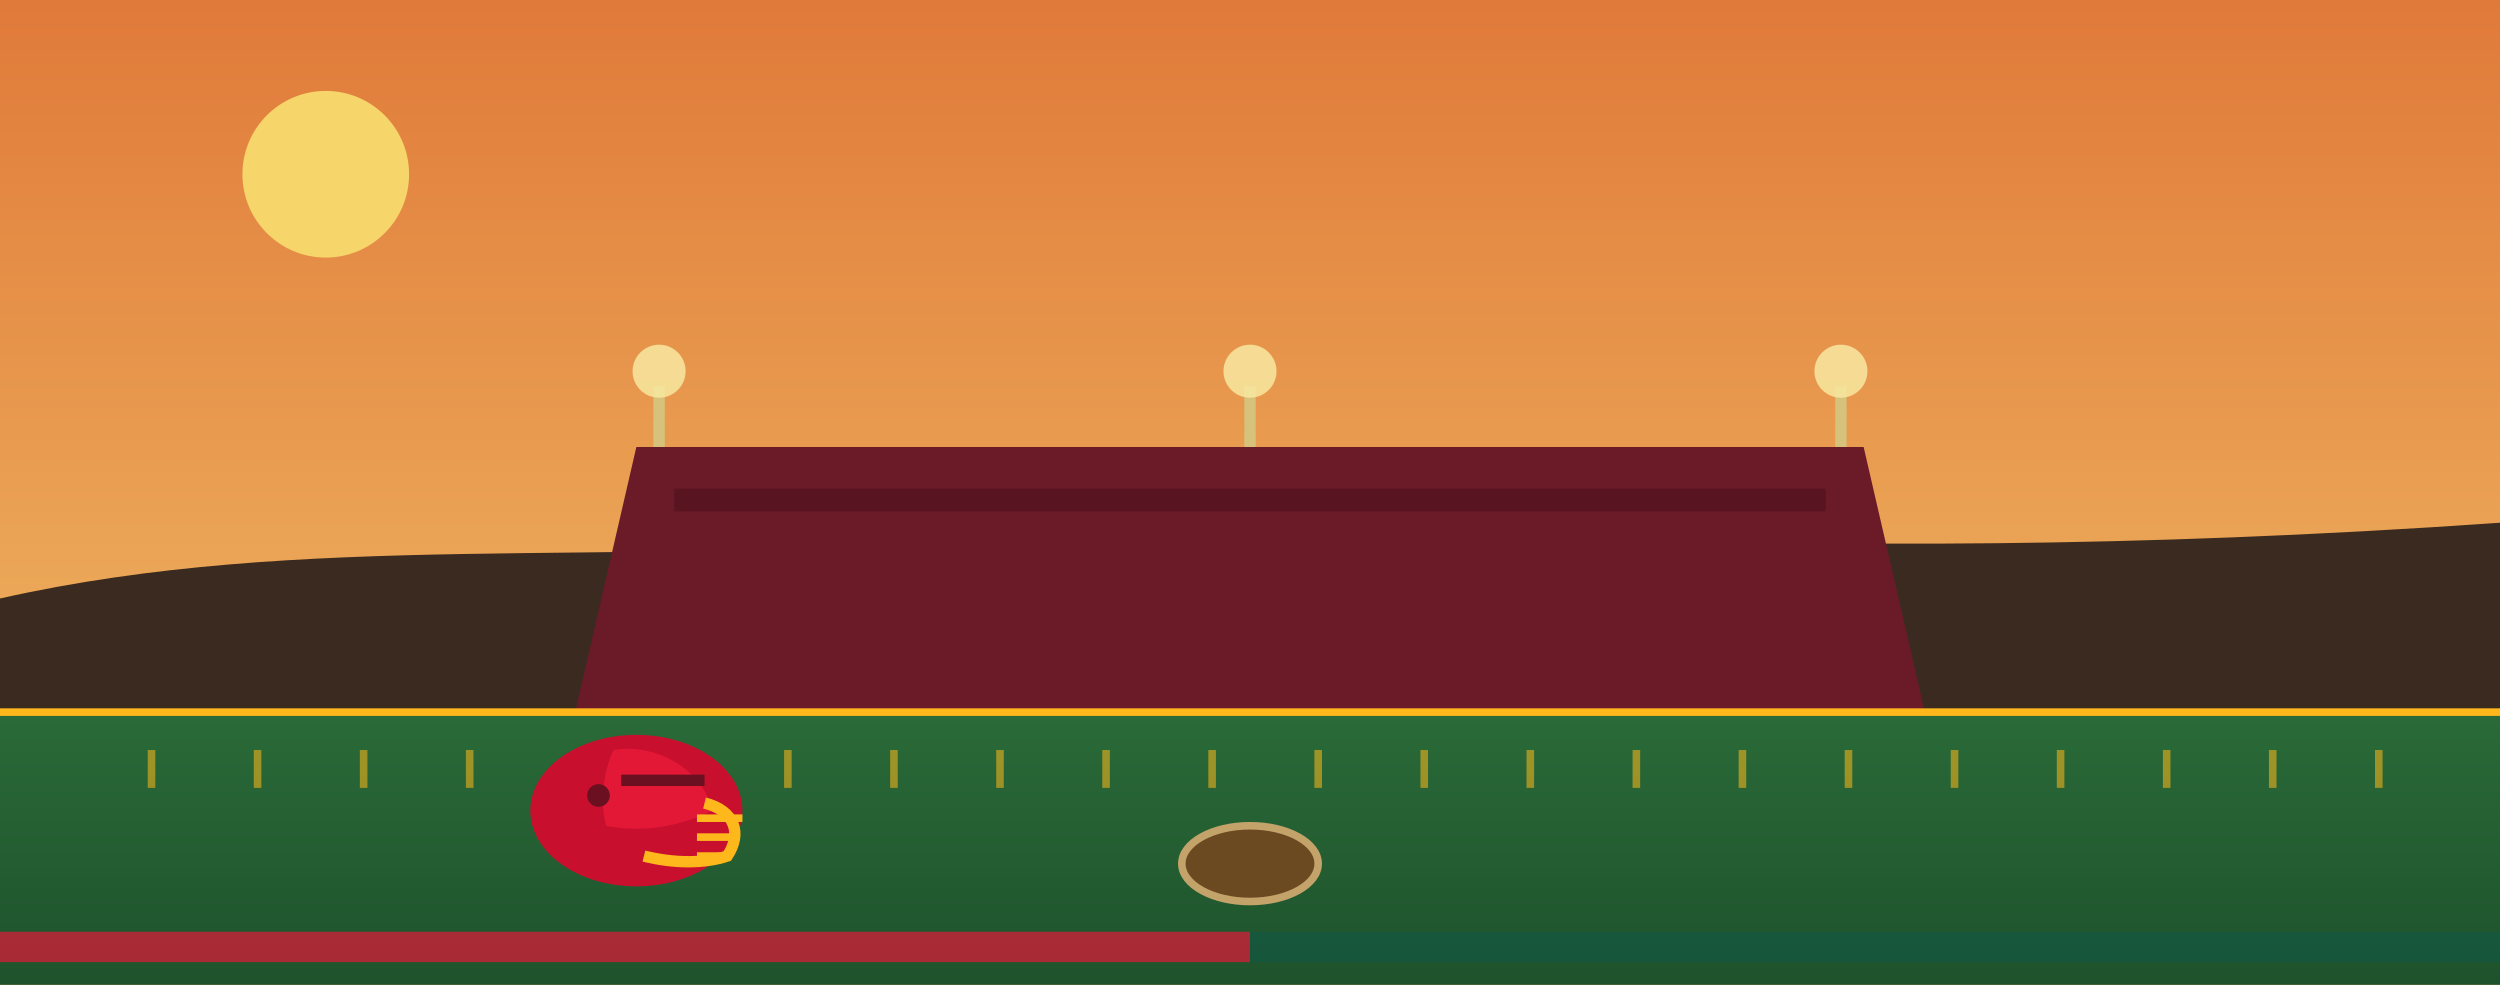
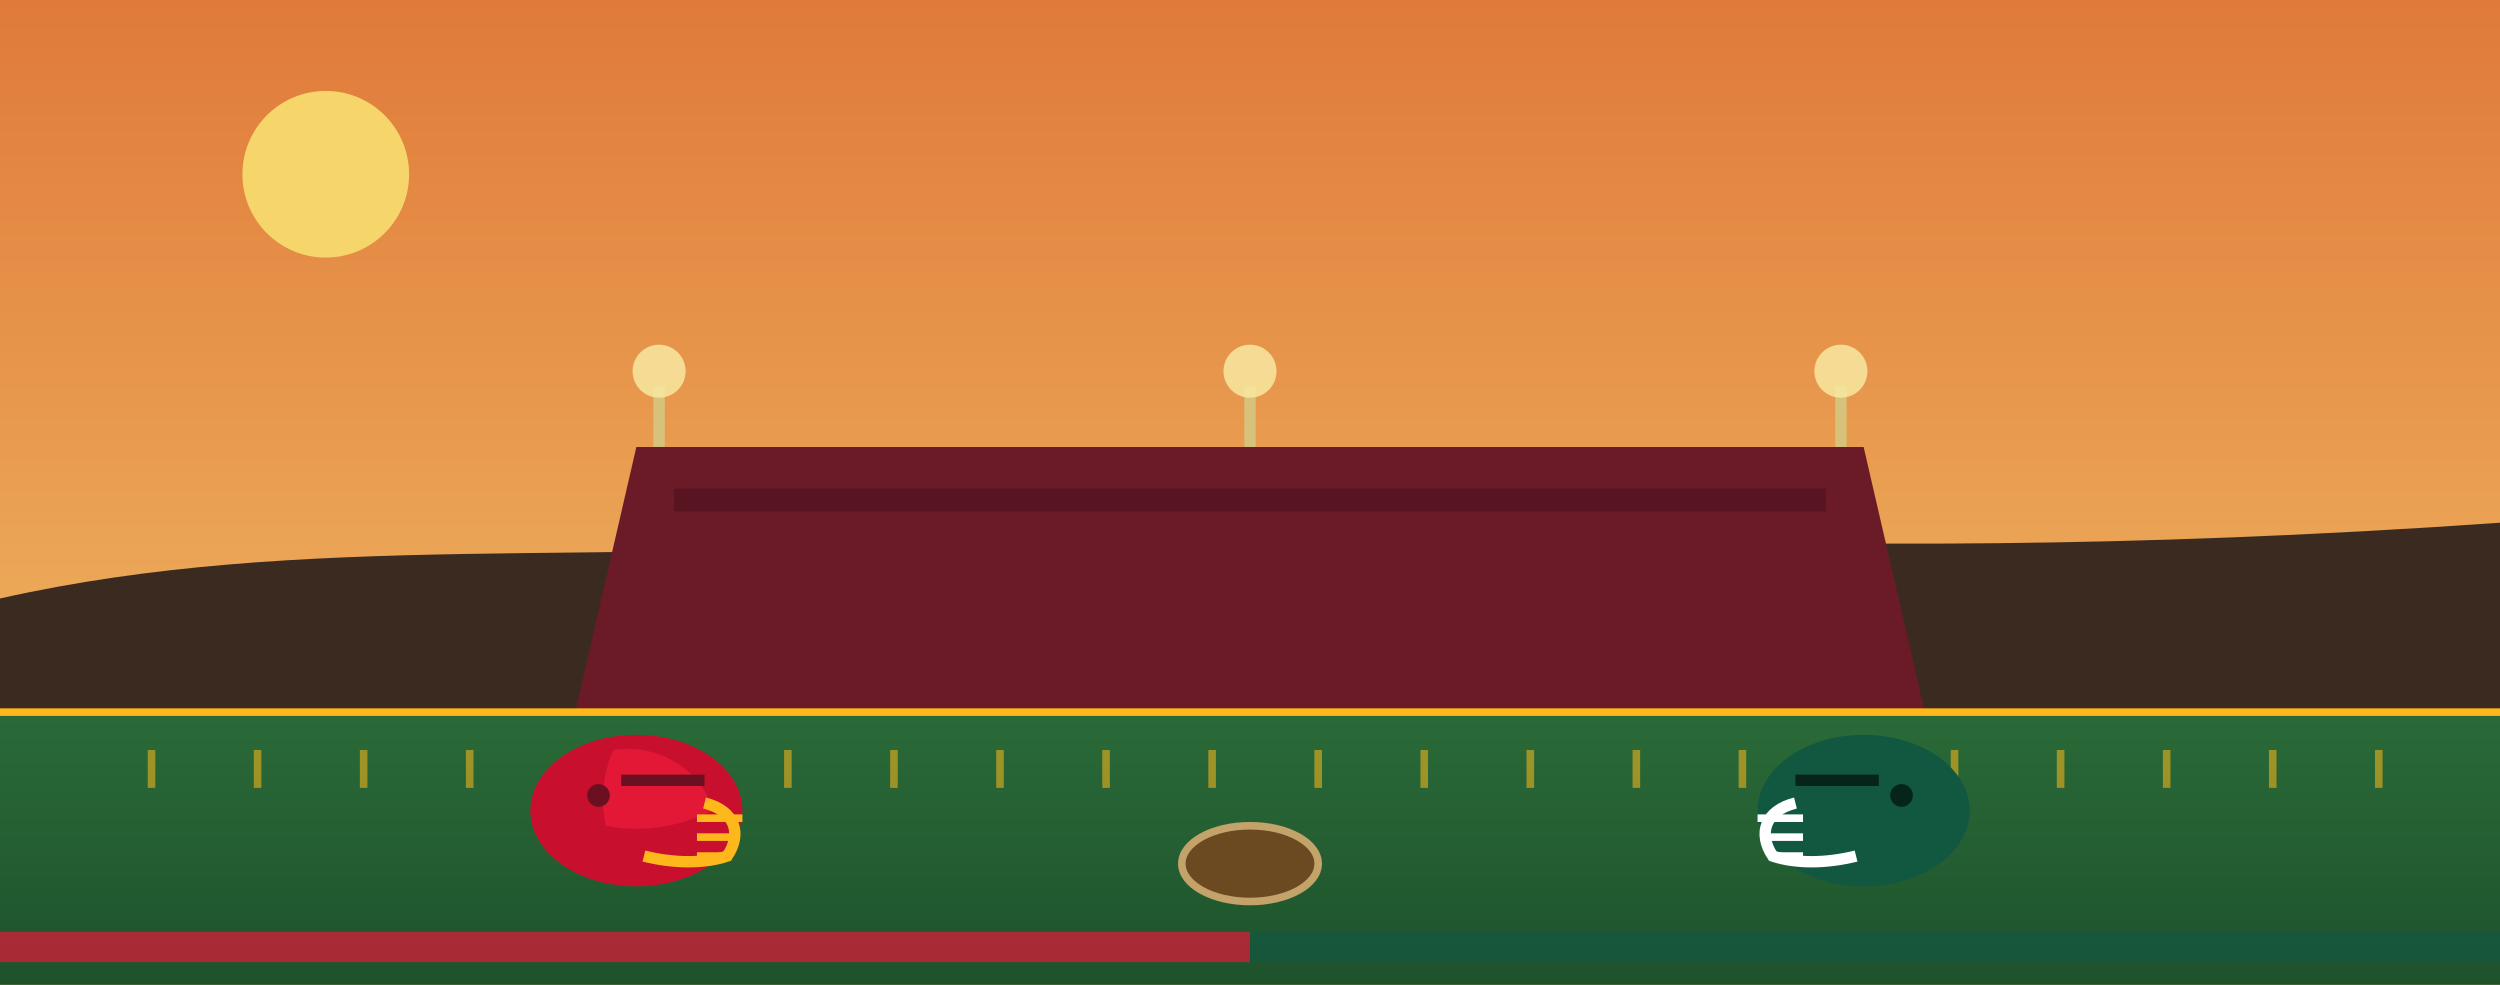
<svg xmlns="http://www.w3.org/2000/svg" viewBox="0 0 660 260" width="660" height="260" class="nrt-event-illustration" role="img">
  <defs>
    <linearGradient id="previewhomenyj-sky" x1="0" y1="0" x2="0" y2="1">
      <stop offset="0%" stop-color="#E07A3A" />
      <stop offset="100%" stop-color="#F3C46A" />
    </linearGradient>
    <linearGradient id="previewhomenyj-field" x1="0" y1="0" x2="0" y2="1">
      <stop offset="0%" stop-color="#2A6A38" />
      <stop offset="100%" stop-color="#1E522C" />
    </linearGradient>
  </defs>
  <rect width="660" height="260" fill="url(#previewhomenyj-sky)" />
  <path d="M0 158 C80 140 160 150 260 142 C360 134 460 152 660 138 V190 H0Z" fill="#3A2A20" />
  <circle cx="86" cy="46" r="22" fill="#F6D56A" />
  <path d="M150,196 L168,118 H492 L510,196 Z" fill="#6B1A28" />
  <path d="M178,132 H482" stroke="#000" opacity=".18" stroke-width="6" />
  <path d="M174,118 v-16" stroke="#D6C27A" stroke-width="3" />
  <circle cx="174" cy="98" r="7" fill="#F8E7A0" opacity=".85" />
  <path d="M330,118 v-16" stroke="#D6C27A" stroke-width="3" />
  <circle cx="330" cy="98" r="7" fill="#F8E7A0" opacity=".85" />
  <path d="M486,118 v-16" stroke="#D6C27A" stroke-width="3" />
  <circle cx="486" cy="98" r="7" fill="#F8E7A0" opacity=".85" />
  <rect x="0" y="188" width="660" height="72" fill="url(#previewhomenyj-field)" />
  <path d="M0 188h660" stroke="#FFB81C" stroke-width="2" />
  <path d="M40 198v10" stroke="#FFB81C" stroke-width="2" opacity=".55" />
  <path d="M68 198v10" stroke="#FFB81C" stroke-width="2" opacity=".55" />
  <path d="M96 198v10" stroke="#FFB81C" stroke-width="2" opacity=".55" />
  <path d="M124 198v10" stroke="#FFB81C" stroke-width="2" opacity=".55" />
  <path d="M152 198v10" stroke="#FFB81C" stroke-width="2" opacity=".55" />
  <path d="M180 198v10" stroke="#FFB81C" stroke-width="2" opacity=".55" />
  <path d="M208 198v10" stroke="#FFB81C" stroke-width="2" opacity=".55" />
  <path d="M236 198v10" stroke="#FFB81C" stroke-width="2" opacity=".55" />
  <path d="M264 198v10" stroke="#FFB81C" stroke-width="2" opacity=".55" />
  <path d="M292 198v10" stroke="#FFB81C" stroke-width="2" opacity=".55" />
  <path d="M320 198v10" stroke="#FFB81C" stroke-width="2" opacity=".55" />
  <path d="M348 198v10" stroke="#FFB81C" stroke-width="2" opacity=".55" />
  <path d="M376 198v10" stroke="#FFB81C" stroke-width="2" opacity=".55" />
  <path d="M404 198v10" stroke="#FFB81C" stroke-width="2" opacity=".55" />
  <path d="M432 198v10" stroke="#FFB81C" stroke-width="2" opacity=".55" />
  <path d="M460 198v10" stroke="#FFB81C" stroke-width="2" opacity=".55" />
  <path d="M488 198v10" stroke="#FFB81C" stroke-width="2" opacity=".55" />
  <path d="M516 198v10" stroke="#FFB81C" stroke-width="2" opacity=".55" />
  <path d="M544 198v10" stroke="#FFB81C" stroke-width="2" opacity=".55" />
  <path d="M572 198v10" stroke="#FFB81C" stroke-width="2" opacity=".55" />
  <path d="M600 198v10" stroke="#FFB81C" stroke-width="2" opacity=".55" />
  <path d="M628 198v10" stroke="#FFB81C" stroke-width="2" opacity=".55" />
  <ellipse cx="330" cy="228" rx="18" ry="10" fill="#6B4A22" stroke="#C4A36A" stroke-width="2" />
  <g transform="translate(168,214) scale(1,1)">
    <ellipse cx="0" cy="0" rx="28" ry="20" fill="#C8102E" />
    <path d="M-6-16c12-2 24 6 26 16c-8 4-18 6-28 4c-2-8 0-16 2-20z" fill="#E31837" />
    <path d="M-4-8h22" stroke="#6B1020" stroke-width="3" fill="none" />
    <path d="M18-2c8 2 10 8 6 14c-6 2-14 2-22 0" fill="none" stroke="#FFB81C" stroke-width="3" />
    <path d="M16 2h12M16 7h11M16 12h9" stroke="#FFB81C" stroke-width="2" />
    <circle cx="-10" cy="-4" r="3" fill="#6B1020" />
  </g>
-   <g transform="translate(-492,214) scale(-1,1)">
+   <g transform="translate(492,214) scale(-1,1)">
    <ellipse cx="0" cy="0" rx="28" ry="20" fill="#125740" />
    <path d="M-6-16c12-2 24 6 26 16c-8 4-18 6-28 4c-2-8 0-16 2-20z" fill="#125740" />
    <path d="M-4-8h22" stroke="#062419" stroke-width="3" fill="none" />
    <path d="M18-2c8 2 10 8 6 14c-6 2-14 2-22 0" fill="none" stroke="#FFFFFF" stroke-width="3" />
    <path d="M16 2h12M16 7h11M16 12h9" stroke="#FFFFFF" stroke-width="2" />
    <circle cx="-10" cy="-4" r="3" fill="#062419" />
  </g>
  <path d="M0 250h330" stroke="#E31837" stroke-width="8" opacity=".7" />
  <path d="M330 250h330" stroke="#125740" stroke-width="8" opacity=".7" />
</svg>
